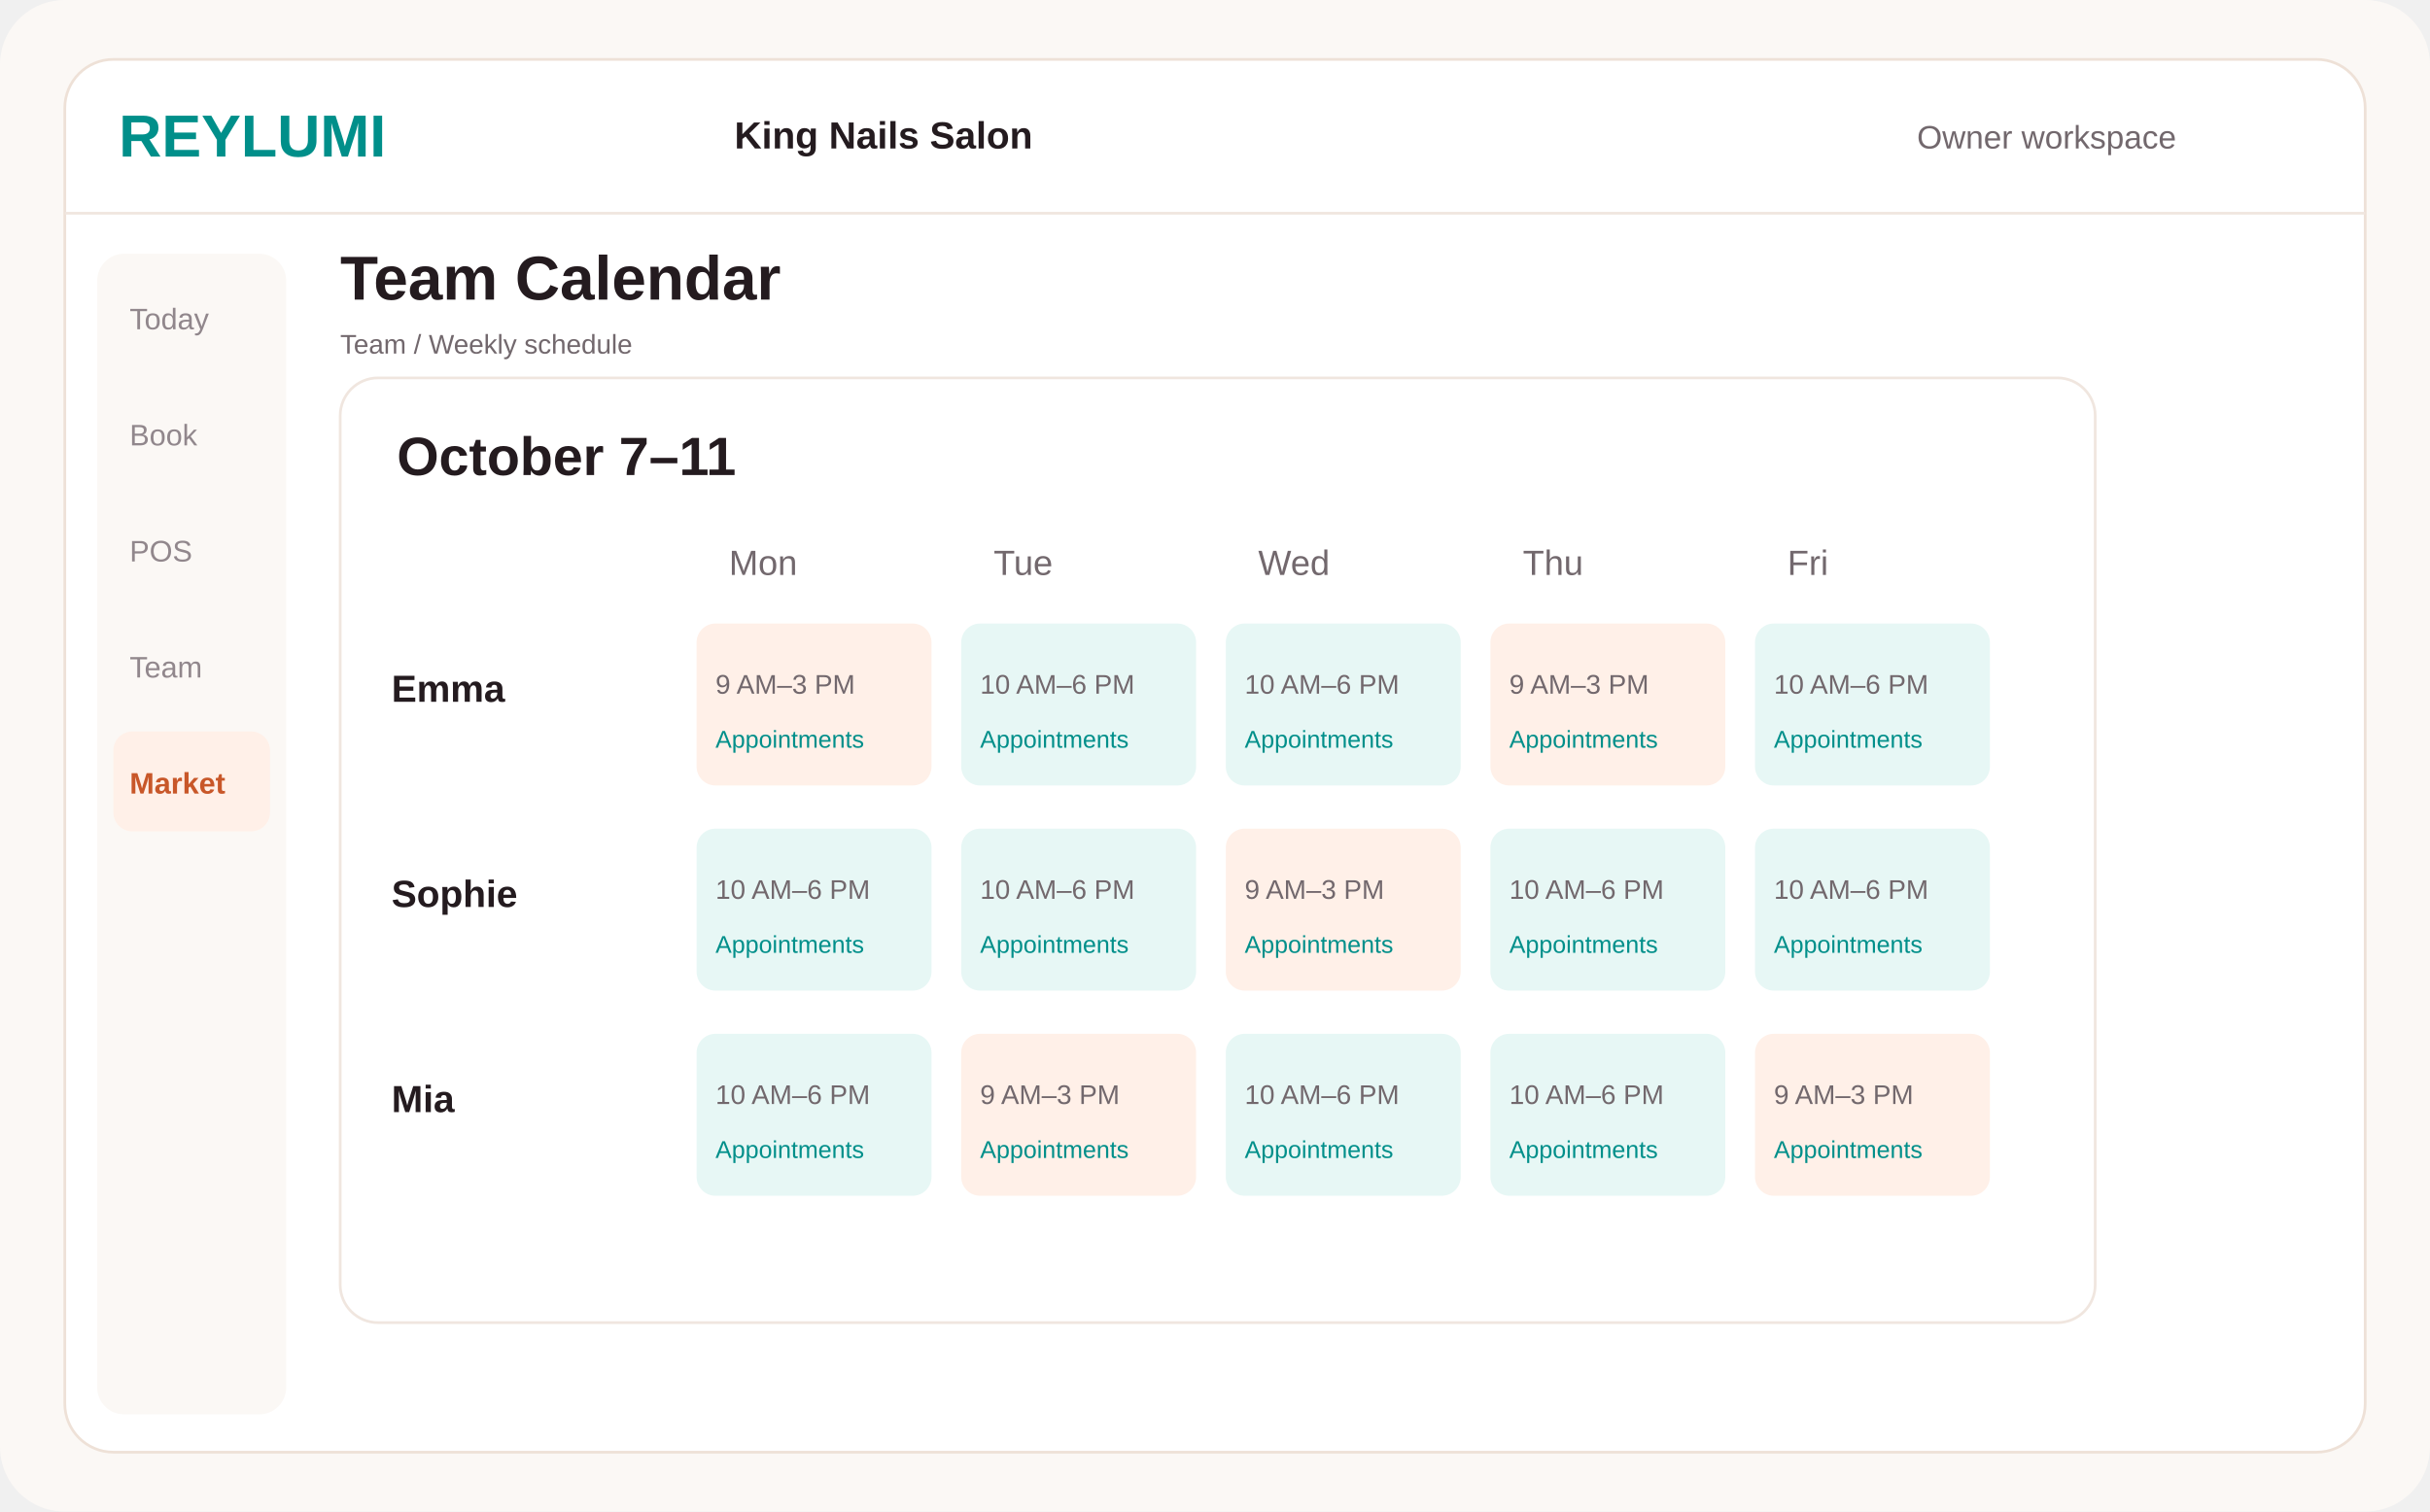
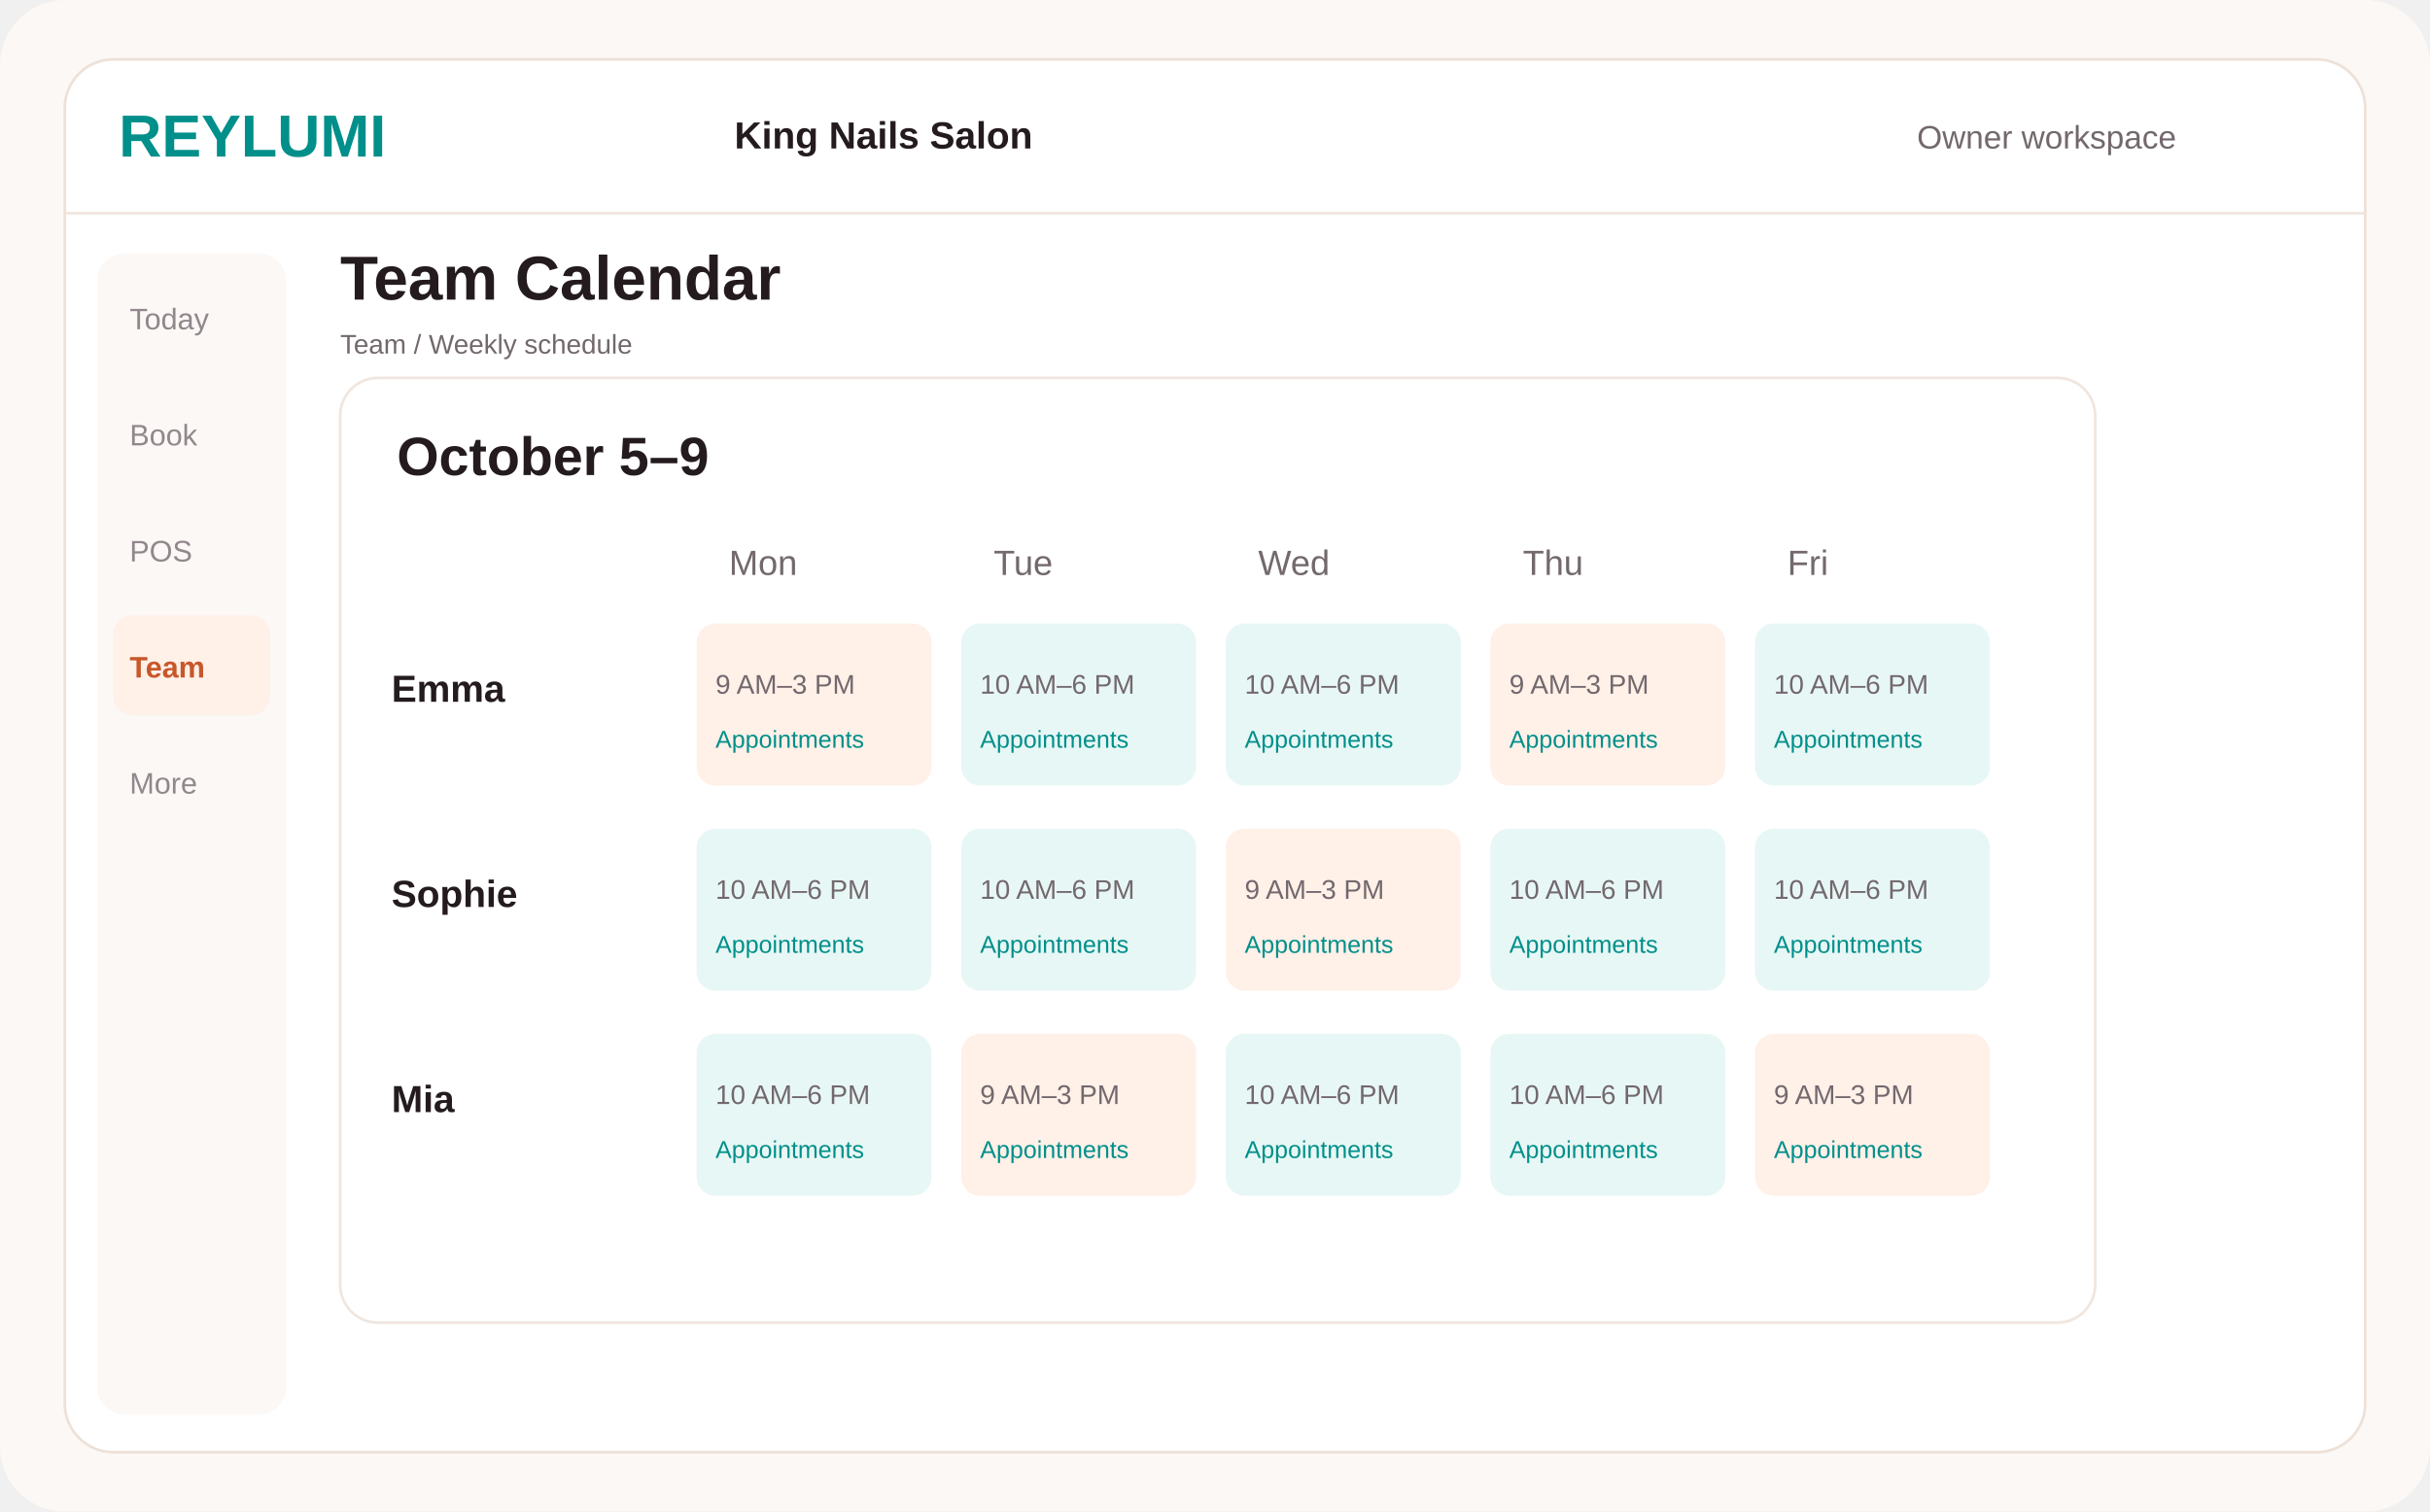
<svg xmlns="http://www.w3.org/2000/svg" width="900" height="560" viewBox="0 0 900 560">
  <g font-family="Arial,Helvetica,sans-serif">
    <rect x="0" y="0" width="900" height="560" rx="24" fill="#fbf8f5" stroke="none" />
    <rect x="24" y="22" width="852" height="516" rx="18" fill="#fff" stroke="#eee1d7" />
    <path d="M24 79h852" stroke="#f0e6df" />
    <text x="44" y="58" font-size="22" fill="#008f8a" font-weight="800">REYLUMI</text>
    <text x="272" y="55" font-size="14" fill="#241b1f" font-weight="600">King Nails Salon</text>
    <text x="710" y="55" font-size="12" fill="#72686d" font-weight="400">Owner workspace</text>
    <rect x="36" y="94" width="70" height="430" rx="10" fill="#fbf8f5" stroke="none" />
    <text x="48" y="122" font-size="11" fill="#91878c" font-weight="400">Today</text>
    <text x="48" y="165" font-size="11" fill="#91878c" font-weight="400">Book</text>
    <text x="48" y="208" font-size="11" fill="#91878c" font-weight="400">POS</text>
-     <text x="48" y="251" font-size="11" fill="#91878c" font-weight="400">Team</text>
-     <rect x="42" y="271" width="58" height="37" rx="7" fill="#fff0e8" stroke="none" />
-     <text x="48" y="294" font-size="11" fill="#c85729" font-weight="700">Market</text>
+     <rect x="42" y="228" width="58" height="37" rx="7" fill="#fff0e8" stroke="none" />
+     <text x="48" y="251" font-size="11" fill="#c85729" font-weight="700">Team</text>
+     <text x="48" y="294" font-size="11" fill="#91878c" font-weight="400">More</text>
    <text x="126" y="111" font-size="23" fill="#241b1f" font-weight="750">Team Calendar</text>
    <text x="126" y="131" font-size="10" fill="#72686d" font-weight="400">Team / Weekly schedule</text>
    <rect x="126" y="140" width="650" height="350" rx="14" fill="#fff" stroke="#f0e6df" />
-     <text x="147" y="176" font-size="20" fill="#241b1f" font-weight="700">October 7–11</text>
+     <text x="147" y="176" font-size="20" fill="#241b1f" font-weight="700">October 5–9</text>
    <text x="145" y="260" font-size="14" fill="#241b1f" font-weight="600">Emma</text>
    <text x="145" y="336" font-size="14" fill="#241b1f" font-weight="600">Sophie</text>
    <text x="145" y="412" font-size="14" fill="#241b1f" font-weight="600">Mia</text>
    <text x="270" y="213" font-size="13" fill="#72686d" font-weight="400">Mon</text>
    <text x="368" y="213" font-size="13" fill="#72686d" font-weight="400">Tue</text>
    <text x="466" y="213" font-size="13" fill="#72686d" font-weight="400">Wed</text>
    <text x="564" y="213" font-size="13" fill="#72686d" font-weight="400">Thu</text>
    <text x="662" y="213" font-size="13" fill="#72686d" font-weight="400">Fri</text>
    <rect x="258" y="231" width="87" height="60" rx="7" fill="#fff0e8" stroke="none" />
    <text x="265" y="257" font-size="10" fill="#72686d" font-weight="400">9 AM–3 PM</text>
    <text x="265" y="277" font-size="9" fill="#008f8a" font-weight="400">Appointments</text>
    <rect x="356" y="231" width="87" height="60" rx="7" fill="#e7f7f5" stroke="none" />
    <text x="363" y="257" font-size="10" fill="#72686d" font-weight="400">10 AM–6 PM</text>
    <text x="363" y="277" font-size="9" fill="#008f8a" font-weight="400">Appointments</text>
    <rect x="454" y="231" width="87" height="60" rx="7" fill="#e7f7f5" stroke="none" />
    <text x="461" y="257" font-size="10" fill="#72686d" font-weight="400">10 AM–6 PM</text>
    <text x="461" y="277" font-size="9" fill="#008f8a" font-weight="400">Appointments</text>
    <rect x="552" y="231" width="87" height="60" rx="7" fill="#fff0e8" stroke="none" />
    <text x="559" y="257" font-size="10" fill="#72686d" font-weight="400">9 AM–3 PM</text>
    <text x="559" y="277" font-size="9" fill="#008f8a" font-weight="400">Appointments</text>
    <rect x="650" y="231" width="87" height="60" rx="7" fill="#e7f7f5" stroke="none" />
    <text x="657" y="257" font-size="10" fill="#72686d" font-weight="400">10 AM–6 PM</text>
    <text x="657" y="277" font-size="9" fill="#008f8a" font-weight="400">Appointments</text>
    <rect x="258" y="307" width="87" height="60" rx="7" fill="#e7f7f5" stroke="none" />
    <text x="265" y="333" font-size="10" fill="#72686d" font-weight="400">10 AM–6 PM</text>
    <text x="265" y="353" font-size="9" fill="#008f8a" font-weight="400">Appointments</text>
    <rect x="356" y="307" width="87" height="60" rx="7" fill="#e7f7f5" stroke="none" />
    <text x="363" y="333" font-size="10" fill="#72686d" font-weight="400">10 AM–6 PM</text>
    <text x="363" y="353" font-size="9" fill="#008f8a" font-weight="400">Appointments</text>
    <rect x="454" y="307" width="87" height="60" rx="7" fill="#fff0e8" stroke="none" />
    <text x="461" y="333" font-size="10" fill="#72686d" font-weight="400">9 AM–3 PM</text>
    <text x="461" y="353" font-size="9" fill="#008f8a" font-weight="400">Appointments</text>
    <rect x="552" y="307" width="87" height="60" rx="7" fill="#e7f7f5" stroke="none" />
    <text x="559" y="333" font-size="10" fill="#72686d" font-weight="400">10 AM–6 PM</text>
    <text x="559" y="353" font-size="9" fill="#008f8a" font-weight="400">Appointments</text>
    <rect x="650" y="307" width="87" height="60" rx="7" fill="#e7f7f5" stroke="none" />
    <text x="657" y="333" font-size="10" fill="#72686d" font-weight="400">10 AM–6 PM</text>
    <text x="657" y="353" font-size="9" fill="#008f8a" font-weight="400">Appointments</text>
    <rect x="258" y="383" width="87" height="60" rx="7" fill="#e7f7f5" stroke="none" />
    <text x="265" y="409" font-size="10" fill="#72686d" font-weight="400">10 AM–6 PM</text>
    <text x="265" y="429" font-size="9" fill="#008f8a" font-weight="400">Appointments</text>
    <rect x="356" y="383" width="87" height="60" rx="7" fill="#fff0e8" stroke="none" />
    <text x="363" y="409" font-size="10" fill="#72686d" font-weight="400">9 AM–3 PM</text>
    <text x="363" y="429" font-size="9" fill="#008f8a" font-weight="400">Appointments</text>
    <rect x="454" y="383" width="87" height="60" rx="7" fill="#e7f7f5" stroke="none" />
    <text x="461" y="409" font-size="10" fill="#72686d" font-weight="400">10 AM–6 PM</text>
    <text x="461" y="429" font-size="9" fill="#008f8a" font-weight="400">Appointments</text>
    <rect x="552" y="383" width="87" height="60" rx="7" fill="#e7f7f5" stroke="none" />
    <text x="559" y="409" font-size="10" fill="#72686d" font-weight="400">10 AM–6 PM</text>
    <text x="559" y="429" font-size="9" fill="#008f8a" font-weight="400">Appointments</text>
    <rect x="650" y="383" width="87" height="60" rx="7" fill="#fff0e8" stroke="none" />
    <text x="657" y="409" font-size="10" fill="#72686d" font-weight="400">9 AM–3 PM</text>
    <text x="657" y="429" font-size="9" fill="#008f8a" font-weight="400">Appointments</text>
  </g>
</svg>
